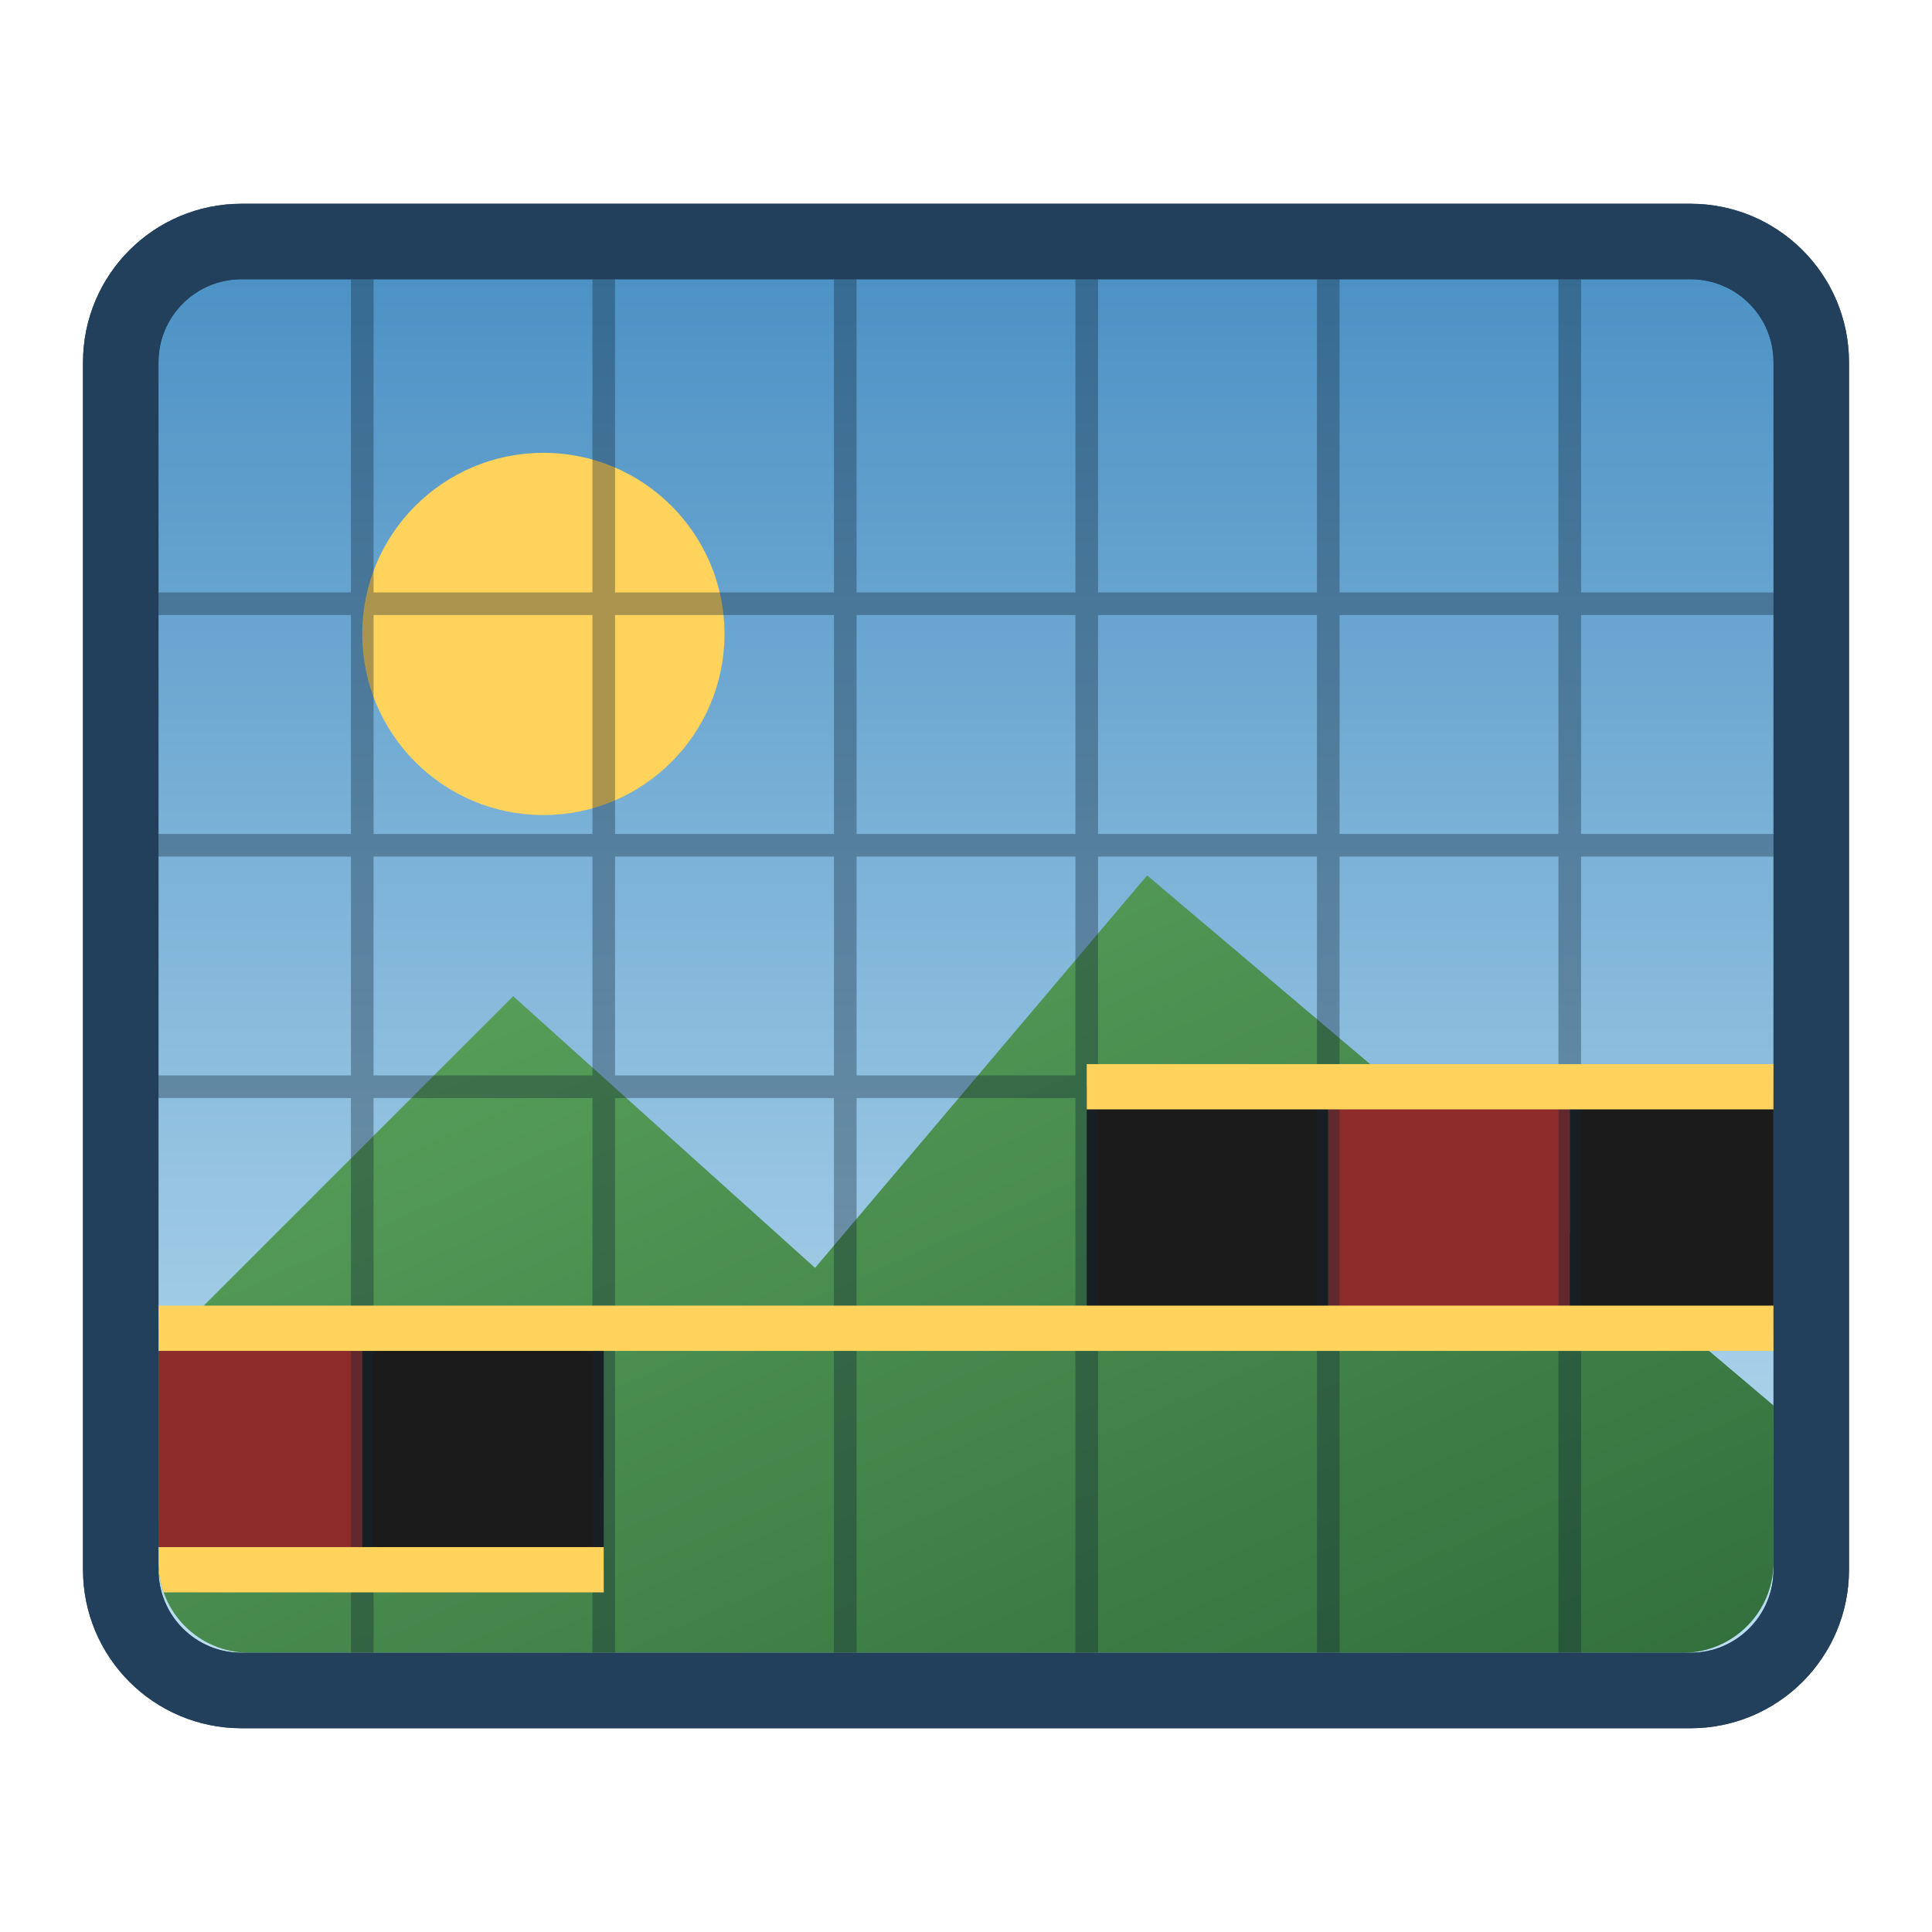
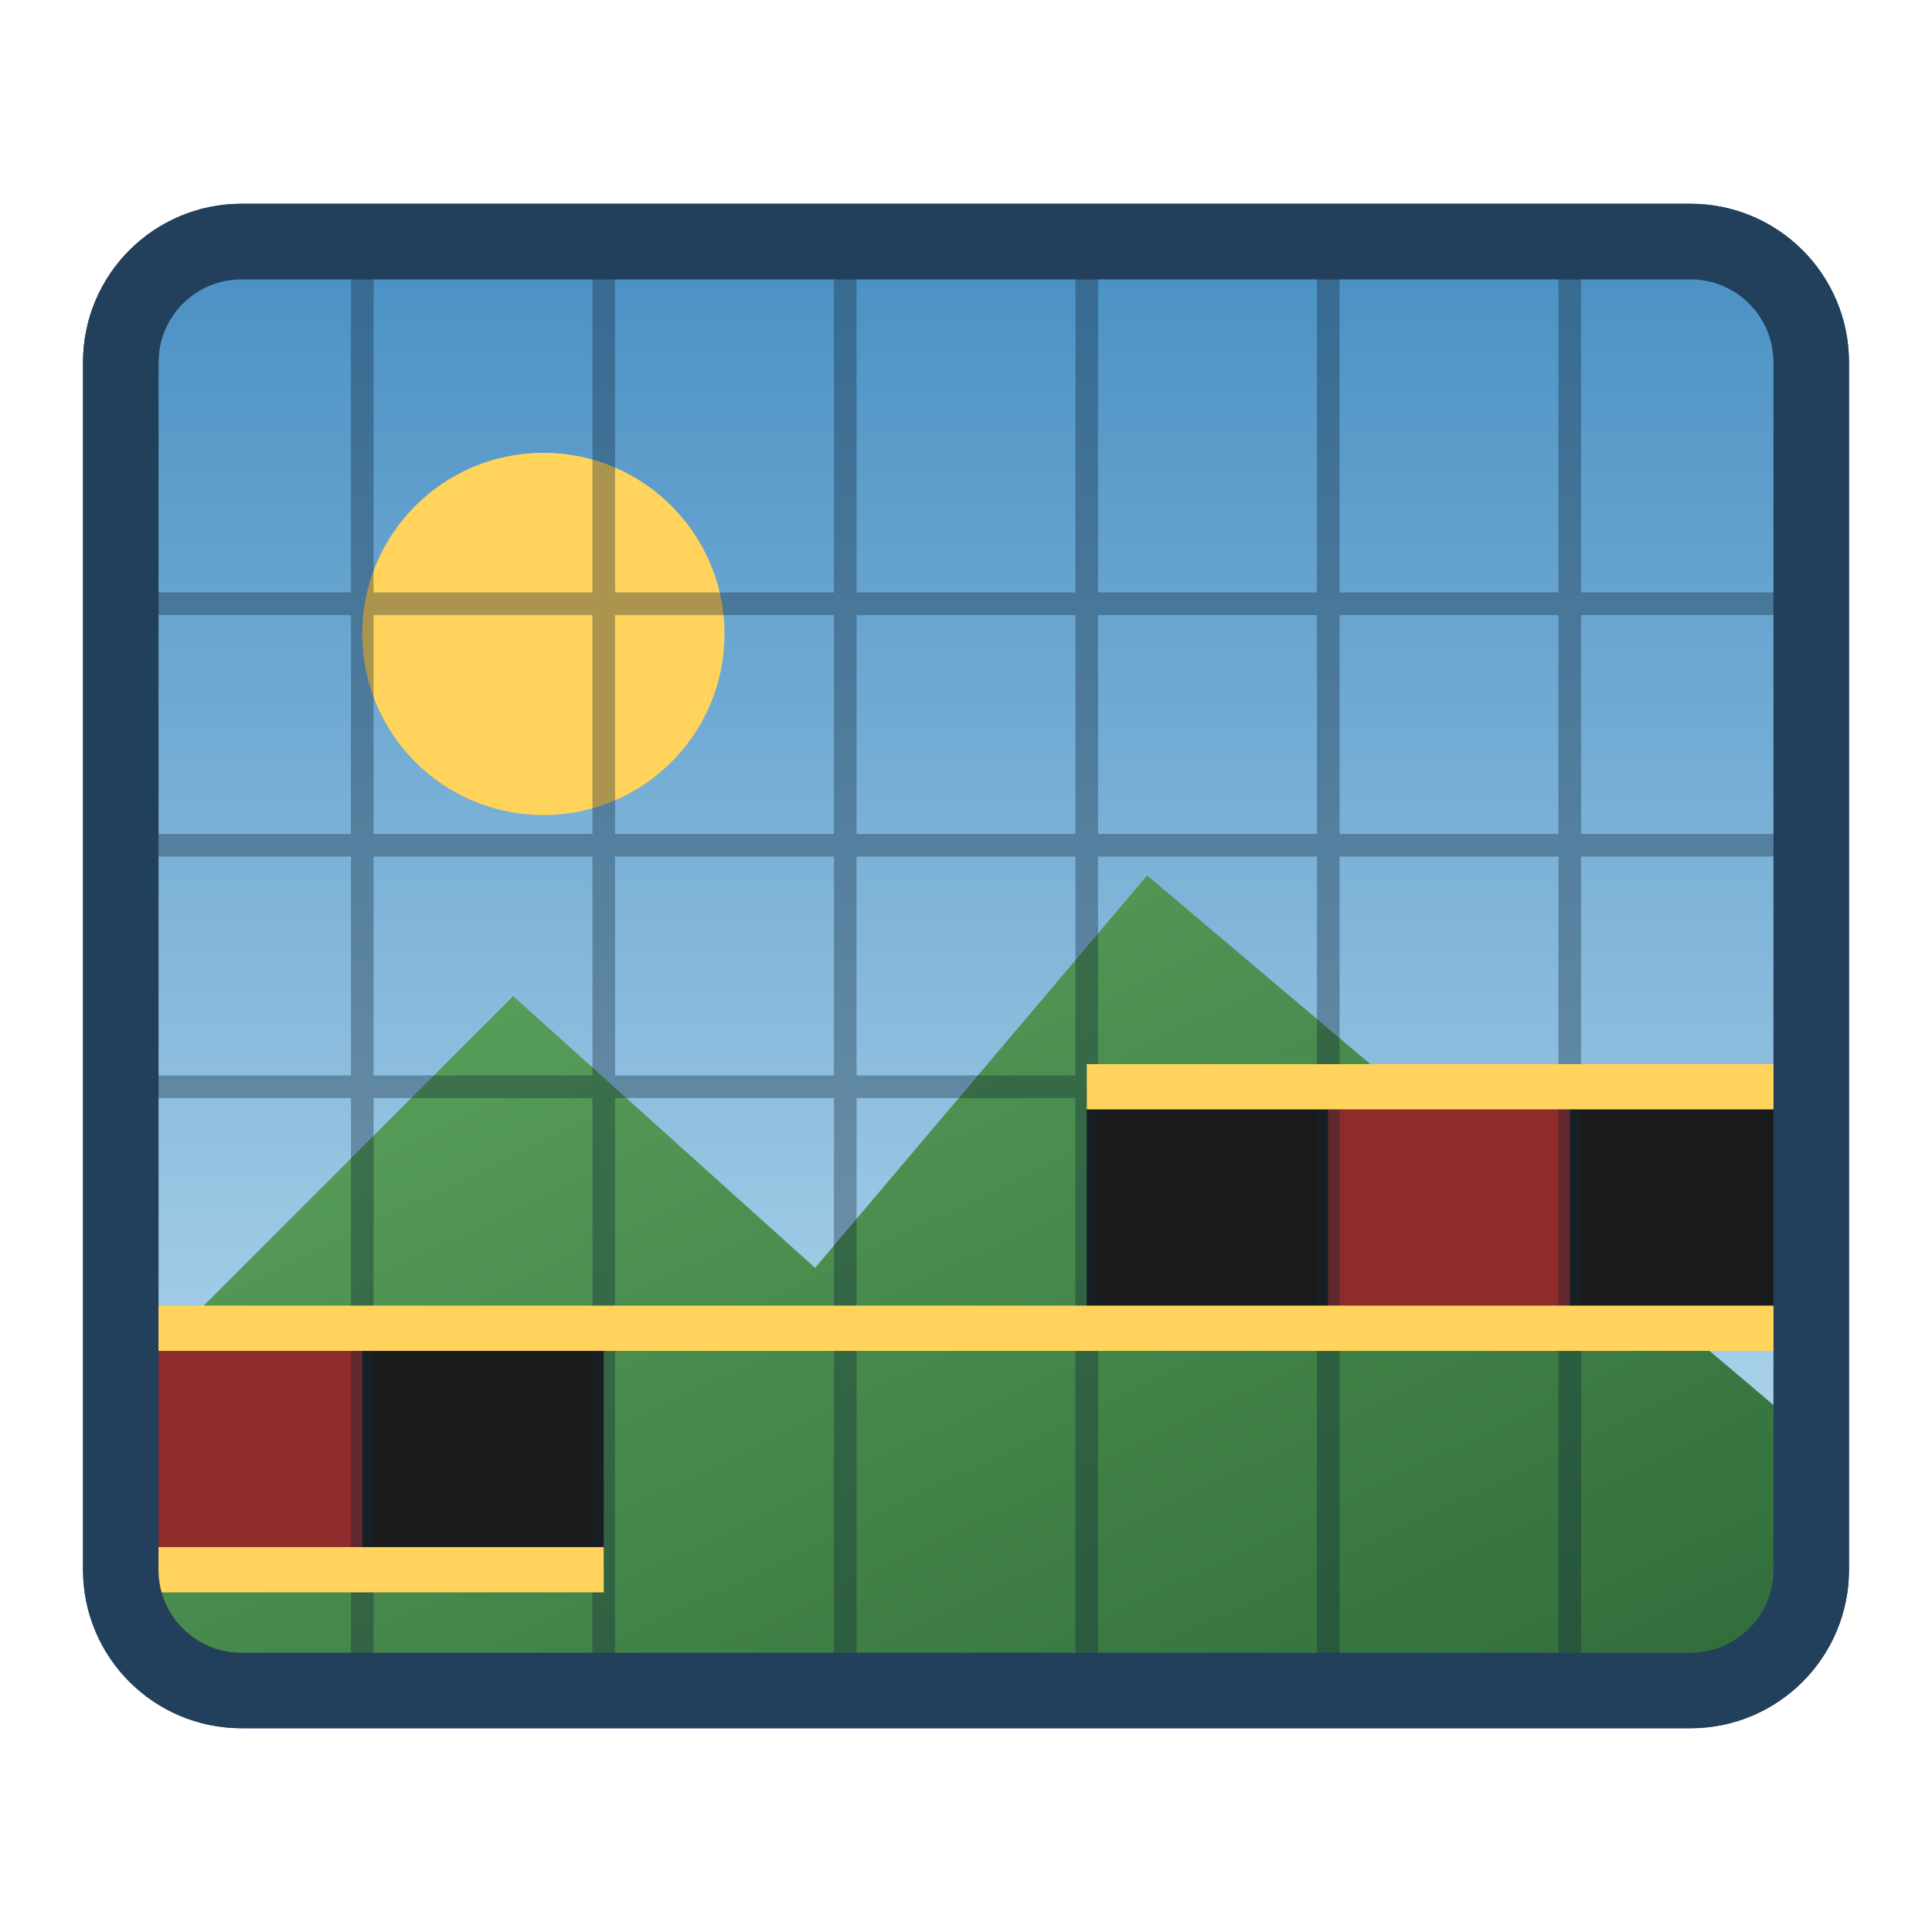
<svg xmlns="http://www.w3.org/2000/svg" viewBox="0 0 128 128">
  <defs>
    <linearGradient id="sky" x1="0" y1="0" x2="0" y2="1">
      <stop offset="0" stop-color="#4a90c4" />
      <stop offset="1" stop-color="#bfe0f2" />
    </linearGradient>
    <linearGradient id="hill" x1="0" y1="0" x2="1" y2="1">
      <stop offset="0" stop-color="#5fa860" />
      <stop offset="1" stop-color="#2f6b3a" />
    </linearGradient>
  </defs>
  <rect x="8" y="16" width="112" height="96" rx="8" fill="url(#sky)" stroke="#22405c" stroke-width="5" />
-   <clipPath id="frame">
-     <rect x="10.5" y="18.5" width="107" height="91" rx="6" />
-   </clipPath>
-   <g clip-path="url(#frame)">
-     <circle cx="36" cy="42" r="12" fill="#ffd35c" />
-     <path d="M8 92l26-26 20 18 22-26 52 44v10H8z" fill="url(#hill)" />
-     <g fill="#1b1b1b">
-       <rect x="72" y="72" width="16" height="16" />
-       <rect x="88" y="72" width="16" height="16" fill="#8e2b2b" />
-       <rect x="104" y="72" width="16" height="16" />
-       <rect x="8" y="88" width="16" height="16" fill="#8e2b2b" />
-       <rect x="24" y="88" width="16" height="16" />
-     </g>
-     <g stroke="#0f2233" stroke-width="1.5" opacity="0.35">
-       <path d="M24 18v92M40 18v92M56 18v92M72 18v92M88 18v92M104 18v92" />
-       <path d="M10 40h108M10 56h108M10 72h108M10 88h108" />
-     </g>
-     <path d="M72 72h48v16H8v16h32" fill="none" stroke="#ffd35c" stroke-width="3" stroke-linejoin="round" />
+   <circle cx="36" cy="42" r="12" fill="#ffd35c" />
+   <path d="M8 92l26-26 20 18 22-26 44 37.2V104a8 8 0 0 1-8 8H16a8 8 0 0 1-8-8z" fill="url(#hill)" />
+   <g fill="#1b1b1b">
+     <rect x="72" y="72" width="16" height="16" />
+     <rect x="88" y="72" width="16" height="16" fill="#8e2b2b" />
+     <rect x="104" y="72" width="16" height="16" />
+     <rect x="8" y="88" width="16" height="16" fill="#8e2b2b" />
+     <rect x="24" y="88" width="16" height="16" />
  </g>
+   <g stroke="#0f2233" stroke-width="1.5" opacity="0.35">
+     <path d="M24 16v96M40 16v96M56 16v96M72 16v96M88 16v96M104 16v96" />
+     <path d="M8 40h112M8 56h112M8 72h112M8 88h112" />
+   </g>
+   <path d="M72 72h48v16H8v16h32" fill="none" stroke="#ffd35c" stroke-width="3" stroke-linejoin="round" />
  <rect x="8" y="16" width="112" height="96" rx="8" fill="none" stroke="#22405c" stroke-width="5" />
</svg>
